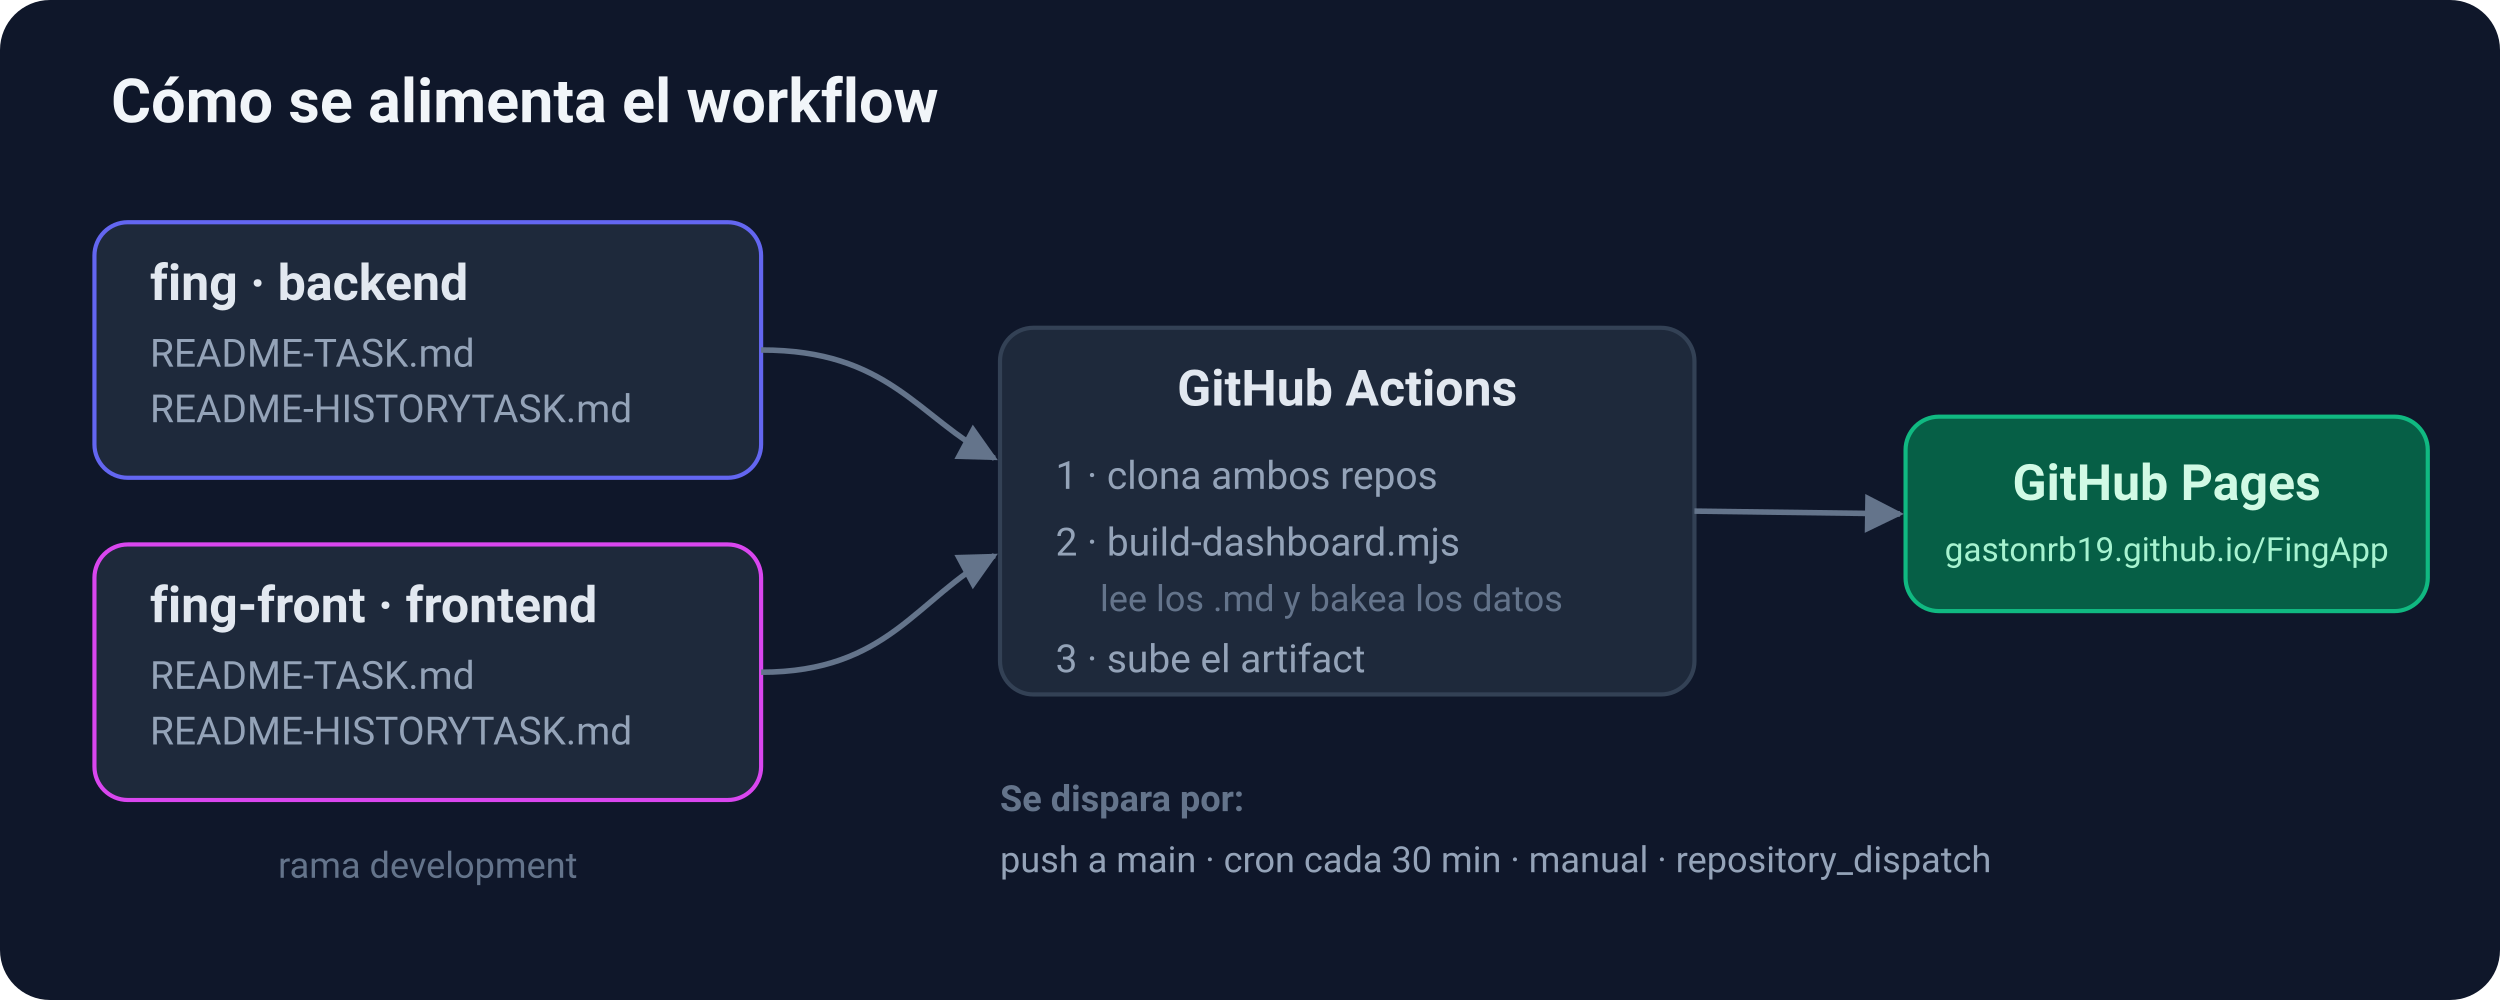
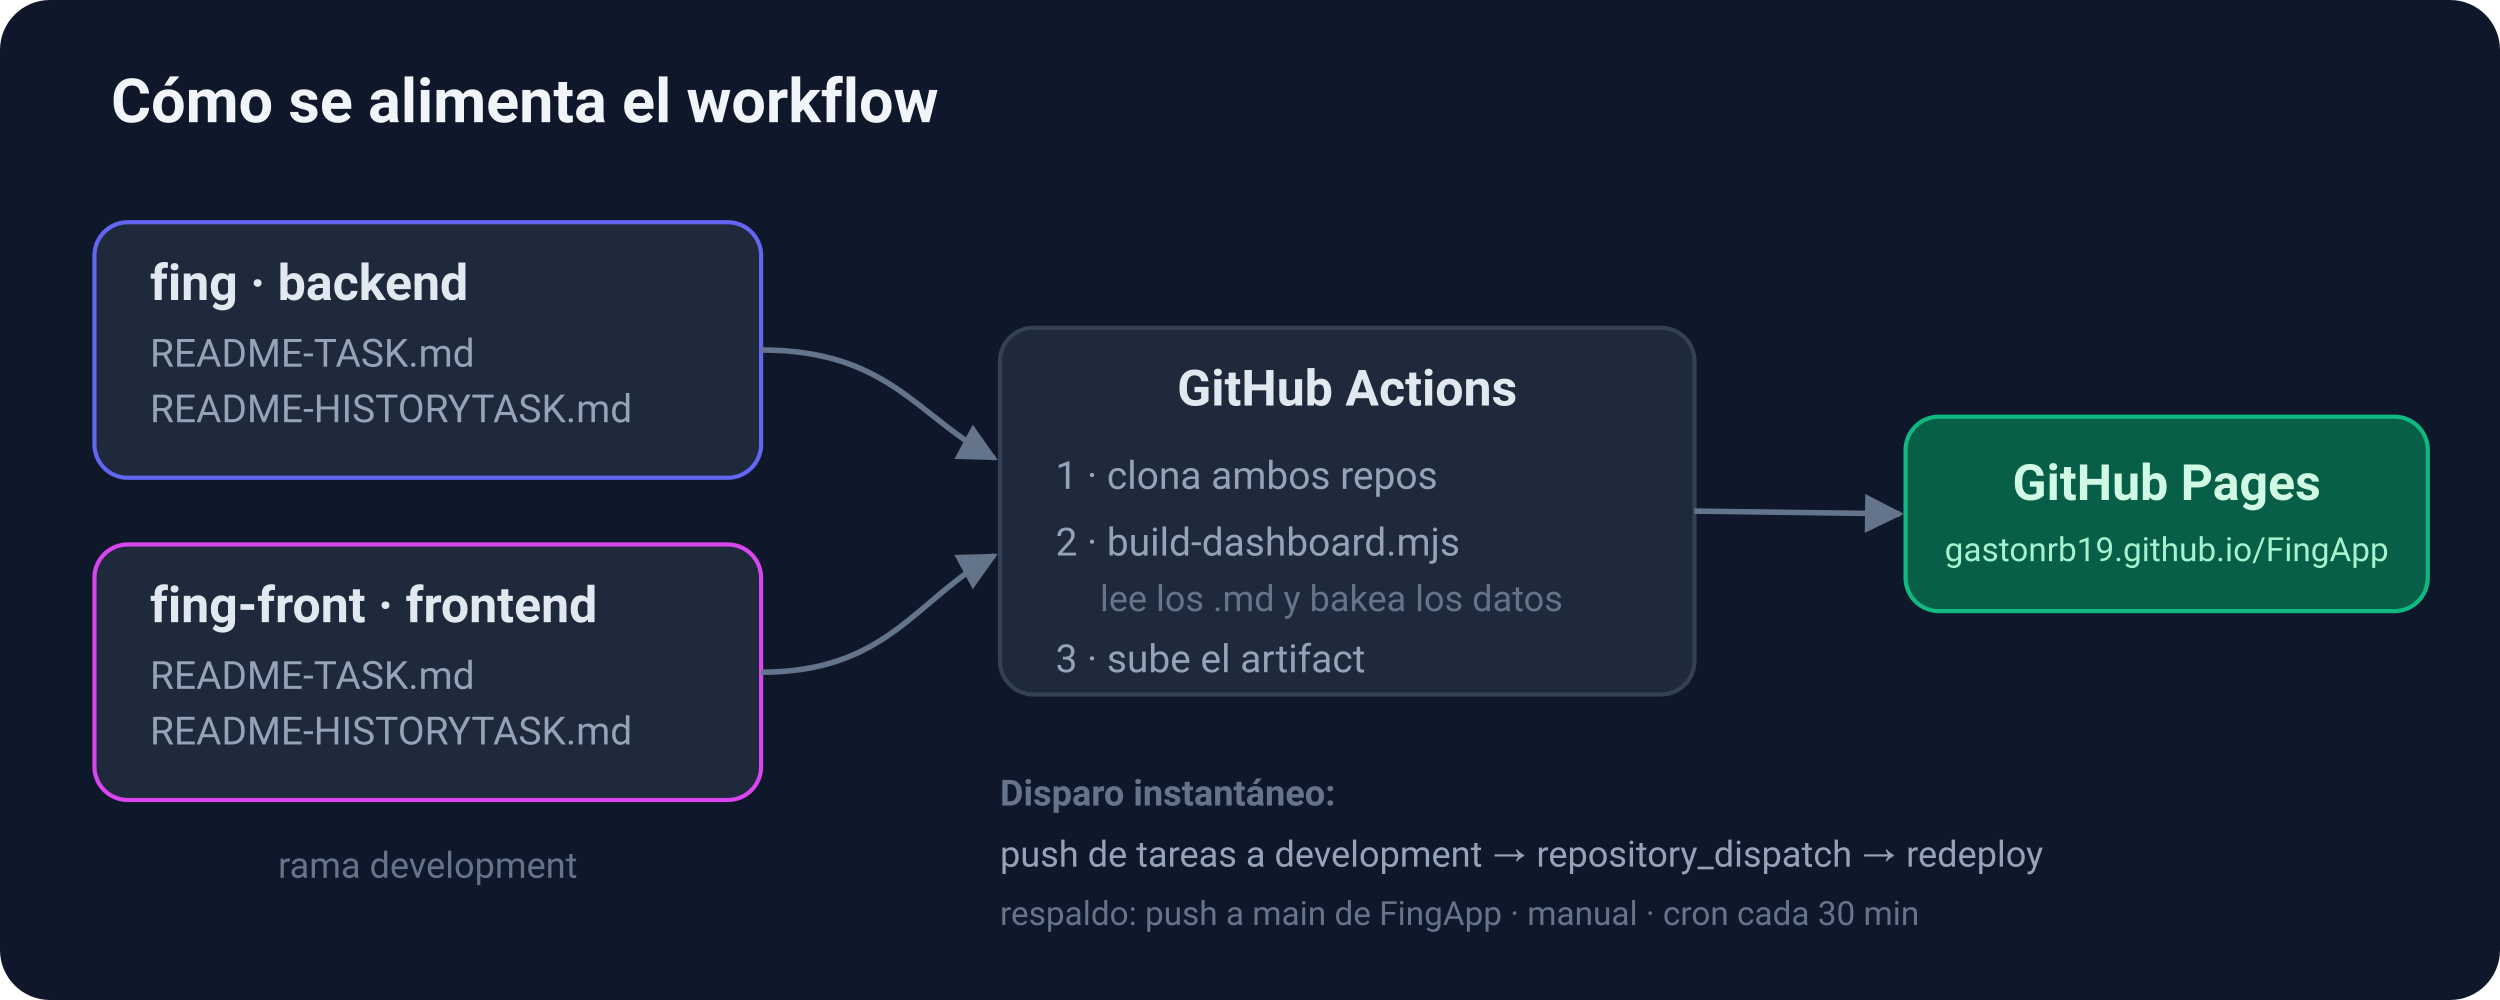
<svg xmlns="http://www.w3.org/2000/svg" viewBox="0 0 900 360" font-family="Segoe UI, Roboto, Helvetica, Arial, sans-serif">
  <defs>
    <marker id="ar" viewBox="0 0 10 10" refX="9" refY="5" markerWidth="7" markerHeight="7" orient="auto-start-reverse">
      <path d="M0 0 L10 5 L0 10 z" fill="#64748b" />
    </marker>
  </defs>
  <rect x="0" y="0" width="900" height="360" rx="18" fill="#0f172a" />
  <text x="40" y="44" fill="#f1f5f9" font-size="22" font-weight="700">Cómo se alimenta el workflow</text>
  <rect x="34" y="80" width="240" height="92" rx="12" fill="#1e293b" stroke="#6366f1" stroke-width="1.5" />
  <text x="54" y="108" fill="#e2e8f0" font-size="18" font-weight="700">fing · backend</text>
  <text x="54" y="132" fill="#94a3b8" font-size="14">README-TASK.md</text>
  <text x="54" y="152" fill="#94a3b8" font-size="14">README-HISTORYTASK.md</text>
  <rect x="34" y="196" width="240" height="92" rx="12" fill="#1e293b" stroke="#d946ef" stroke-width="1.5" />
  <text x="54" y="224" fill="#e2e8f0" font-size="18" font-weight="700">fing-front · frontend</text>
  <text x="54" y="248" fill="#94a3b8" font-size="14">README-TASK.md</text>
  <text x="54" y="268" fill="#94a3b8" font-size="14">README-HISTORYTASK.md</text>
  <text x="154" y="316" text-anchor="middle" fill="#64748b" font-size="13">rama development</text>
  <rect x="360" y="118" width="250" height="132" rx="12" fill="#1e293b" stroke="#334155" stroke-width="1.5" />
  <text x="485" y="146" text-anchor="middle" fill="#e2e8f0" font-size="18" font-weight="700">GitHub Actions</text>
  <text x="380" y="176" fill="#94a3b8" font-size="14">1 · clona ambos repos</text>
  <text x="380" y="200" fill="#94a3b8" font-size="14">2 · build-dashboard.mjs</text>
  <text x="396" y="220" fill="#64748b" font-size="13">lee los .md y bakea los datos</text>
  <text x="380" y="242" fill="#94a3b8" font-size="14">3 · sube el artifact</text>
  <rect x="686" y="150" width="188" height="70" rx="12" fill="#065f46" stroke="#10b981" stroke-width="1.5" />
  <text x="780" y="180" text-anchor="middle" fill="#d1fae5" font-size="18" font-weight="700">GitHub Pages</text>
  <text x="780" y="202" text-anchor="middle" fill="#a7f3d0" font-size="12">gastonrb19.github.io/FingApp</text>
  <path d="M274,126 C320,126 330,150 358,165" fill="none" stroke="#64748b" stroke-width="2" marker-end="url(#ar)" />
  <path d="M274,242 C320,242 330,215 358,200" fill="none" stroke="#64748b" stroke-width="2" marker-end="url(#ar)" />
  <path d="M610,184 L684,185" fill="none" stroke="#64748b" stroke-width="2" marker-end="url(#ar)" />
-   <text x="360" y="292" fill="#64748b" font-size="13" font-weight="600">Se dispara por:</text>
-   <text x="360" y="314" fill="#94a3b8" font-size="13">push a main · cron cada 30 min · manual · repository_dispatch</text>
+   <text x="360" y="290" fill="#64748b" font-size="13" font-weight="600">Disparo instantáneo:</text>
+   <text x="360" y="312" fill="#94a3b8" font-size="13">push de tareas a development → repository_dispatch → redeploy</text>
+   <text x="360" y="333" fill="#64748b" font-size="12">respaldo: push a main de FingApp · manual · cron cada 30 min</text>
</svg>
